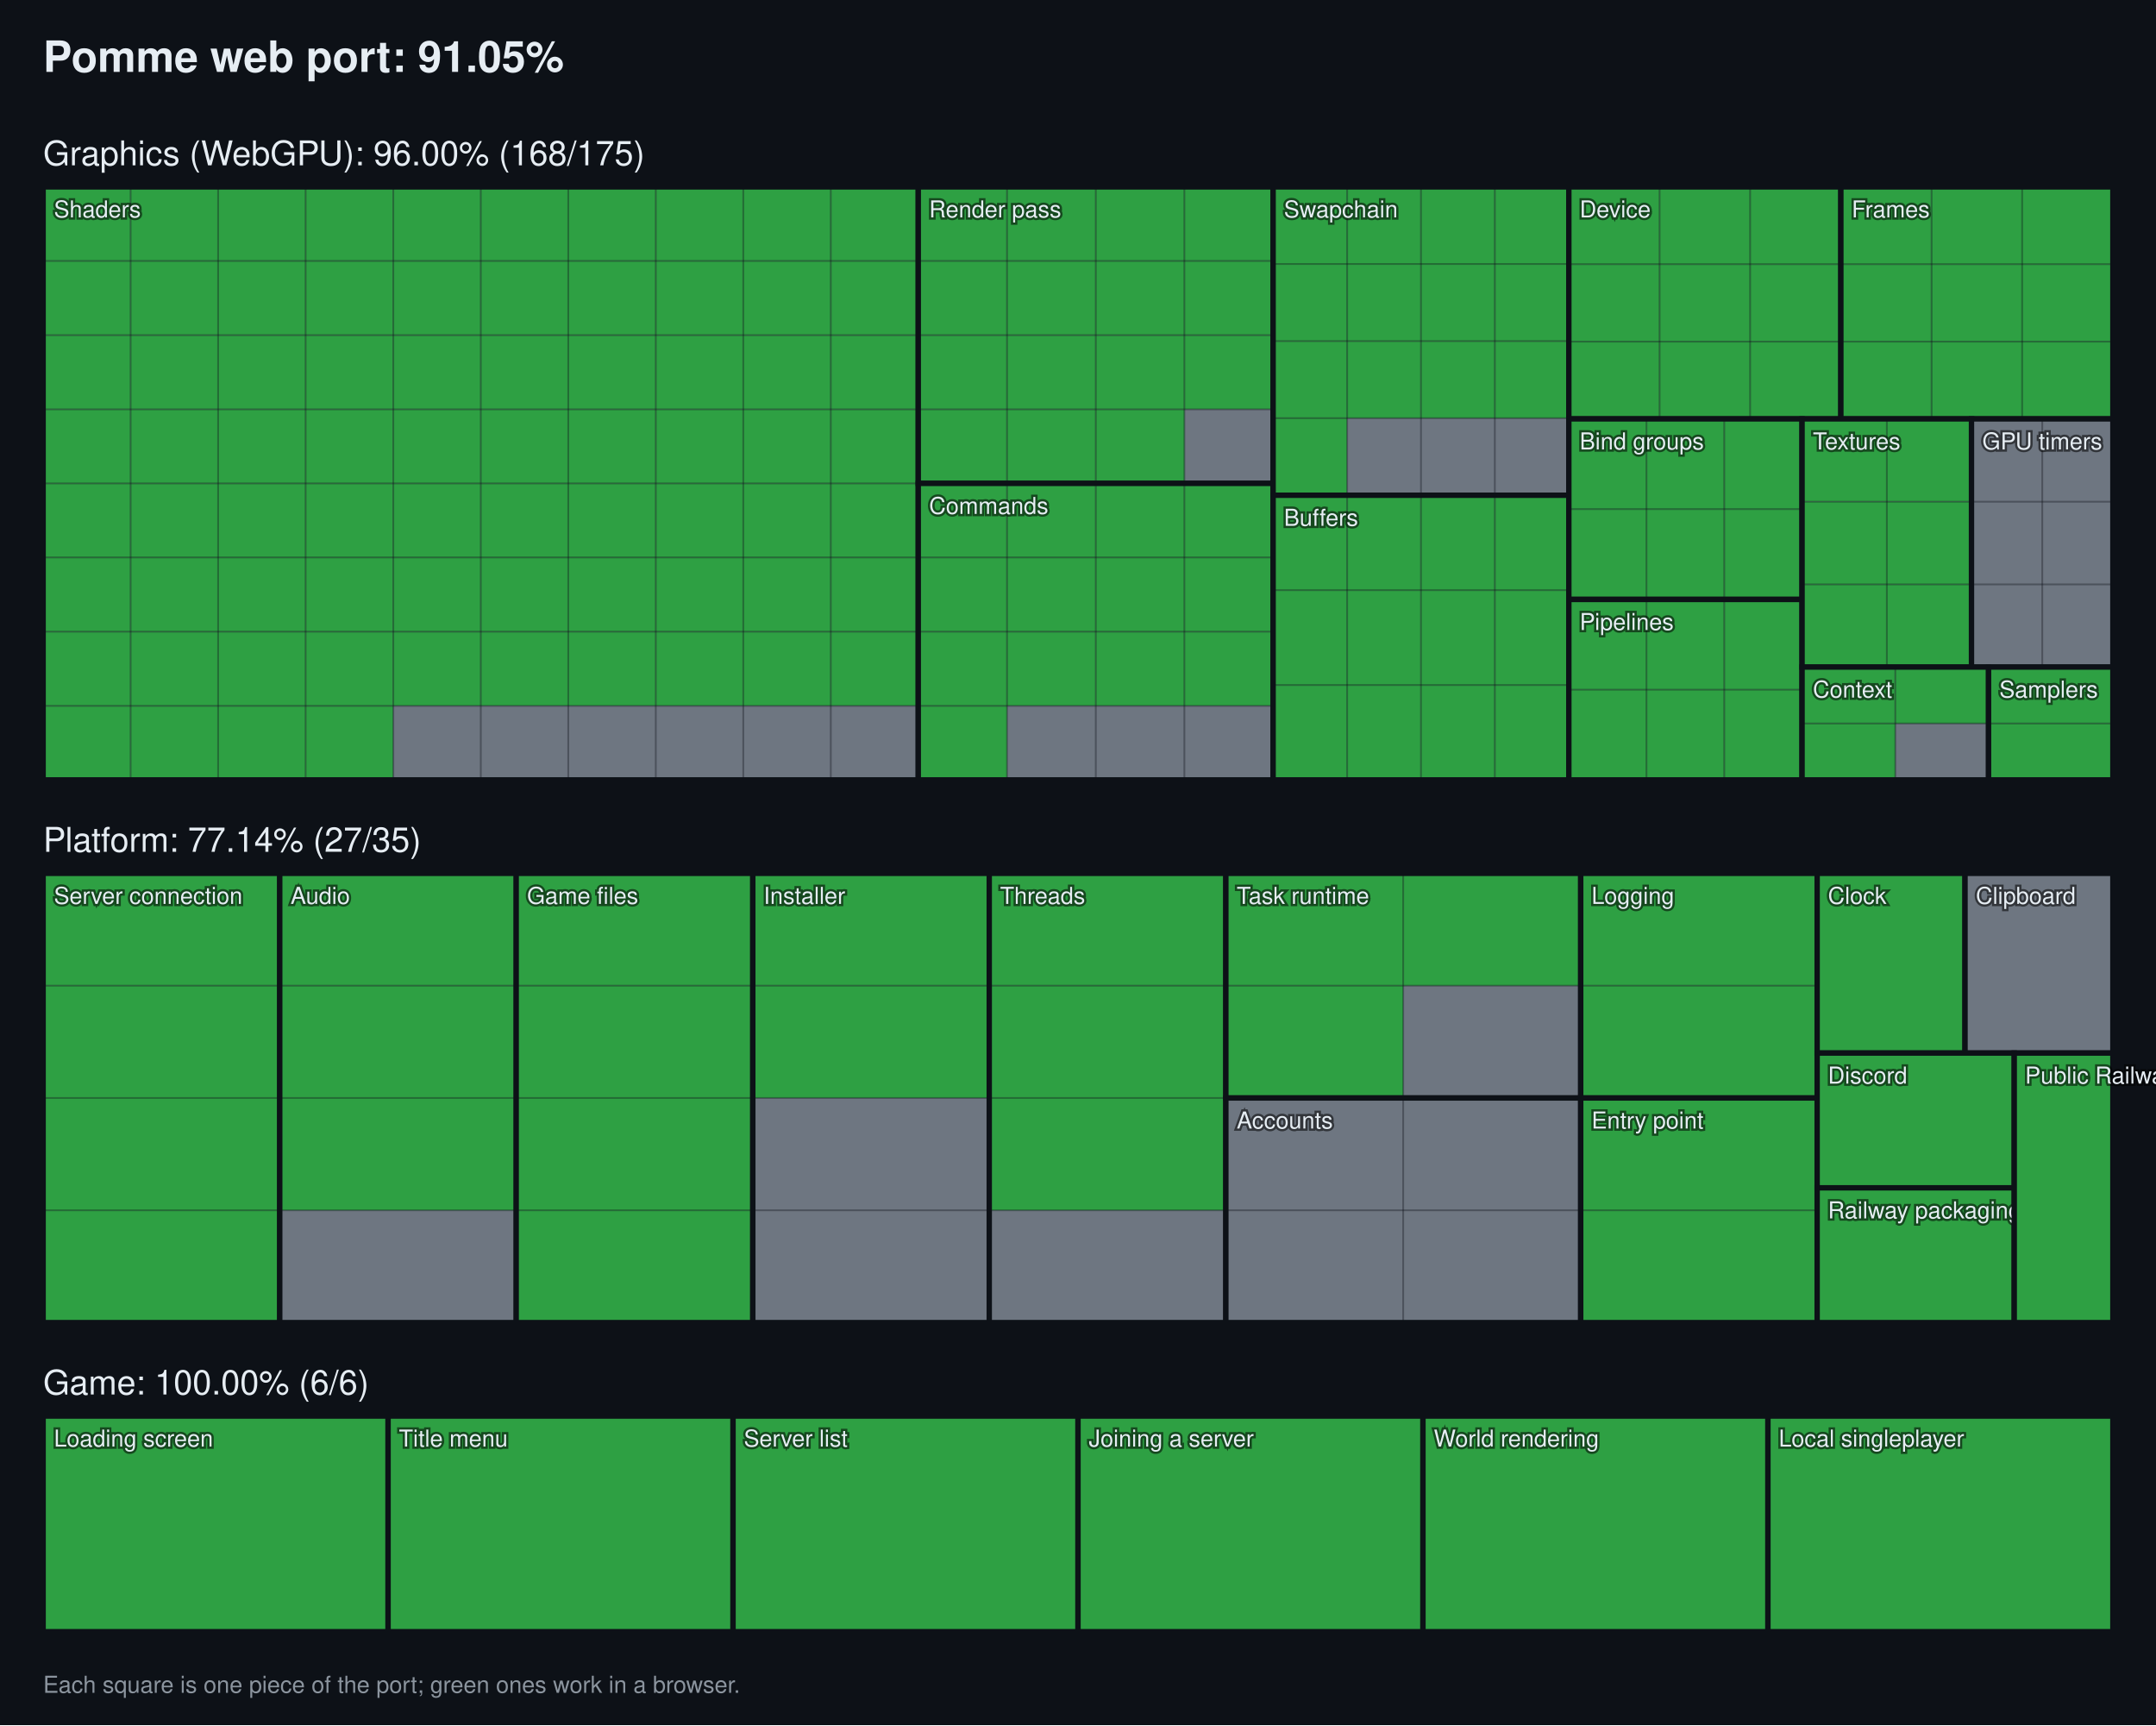
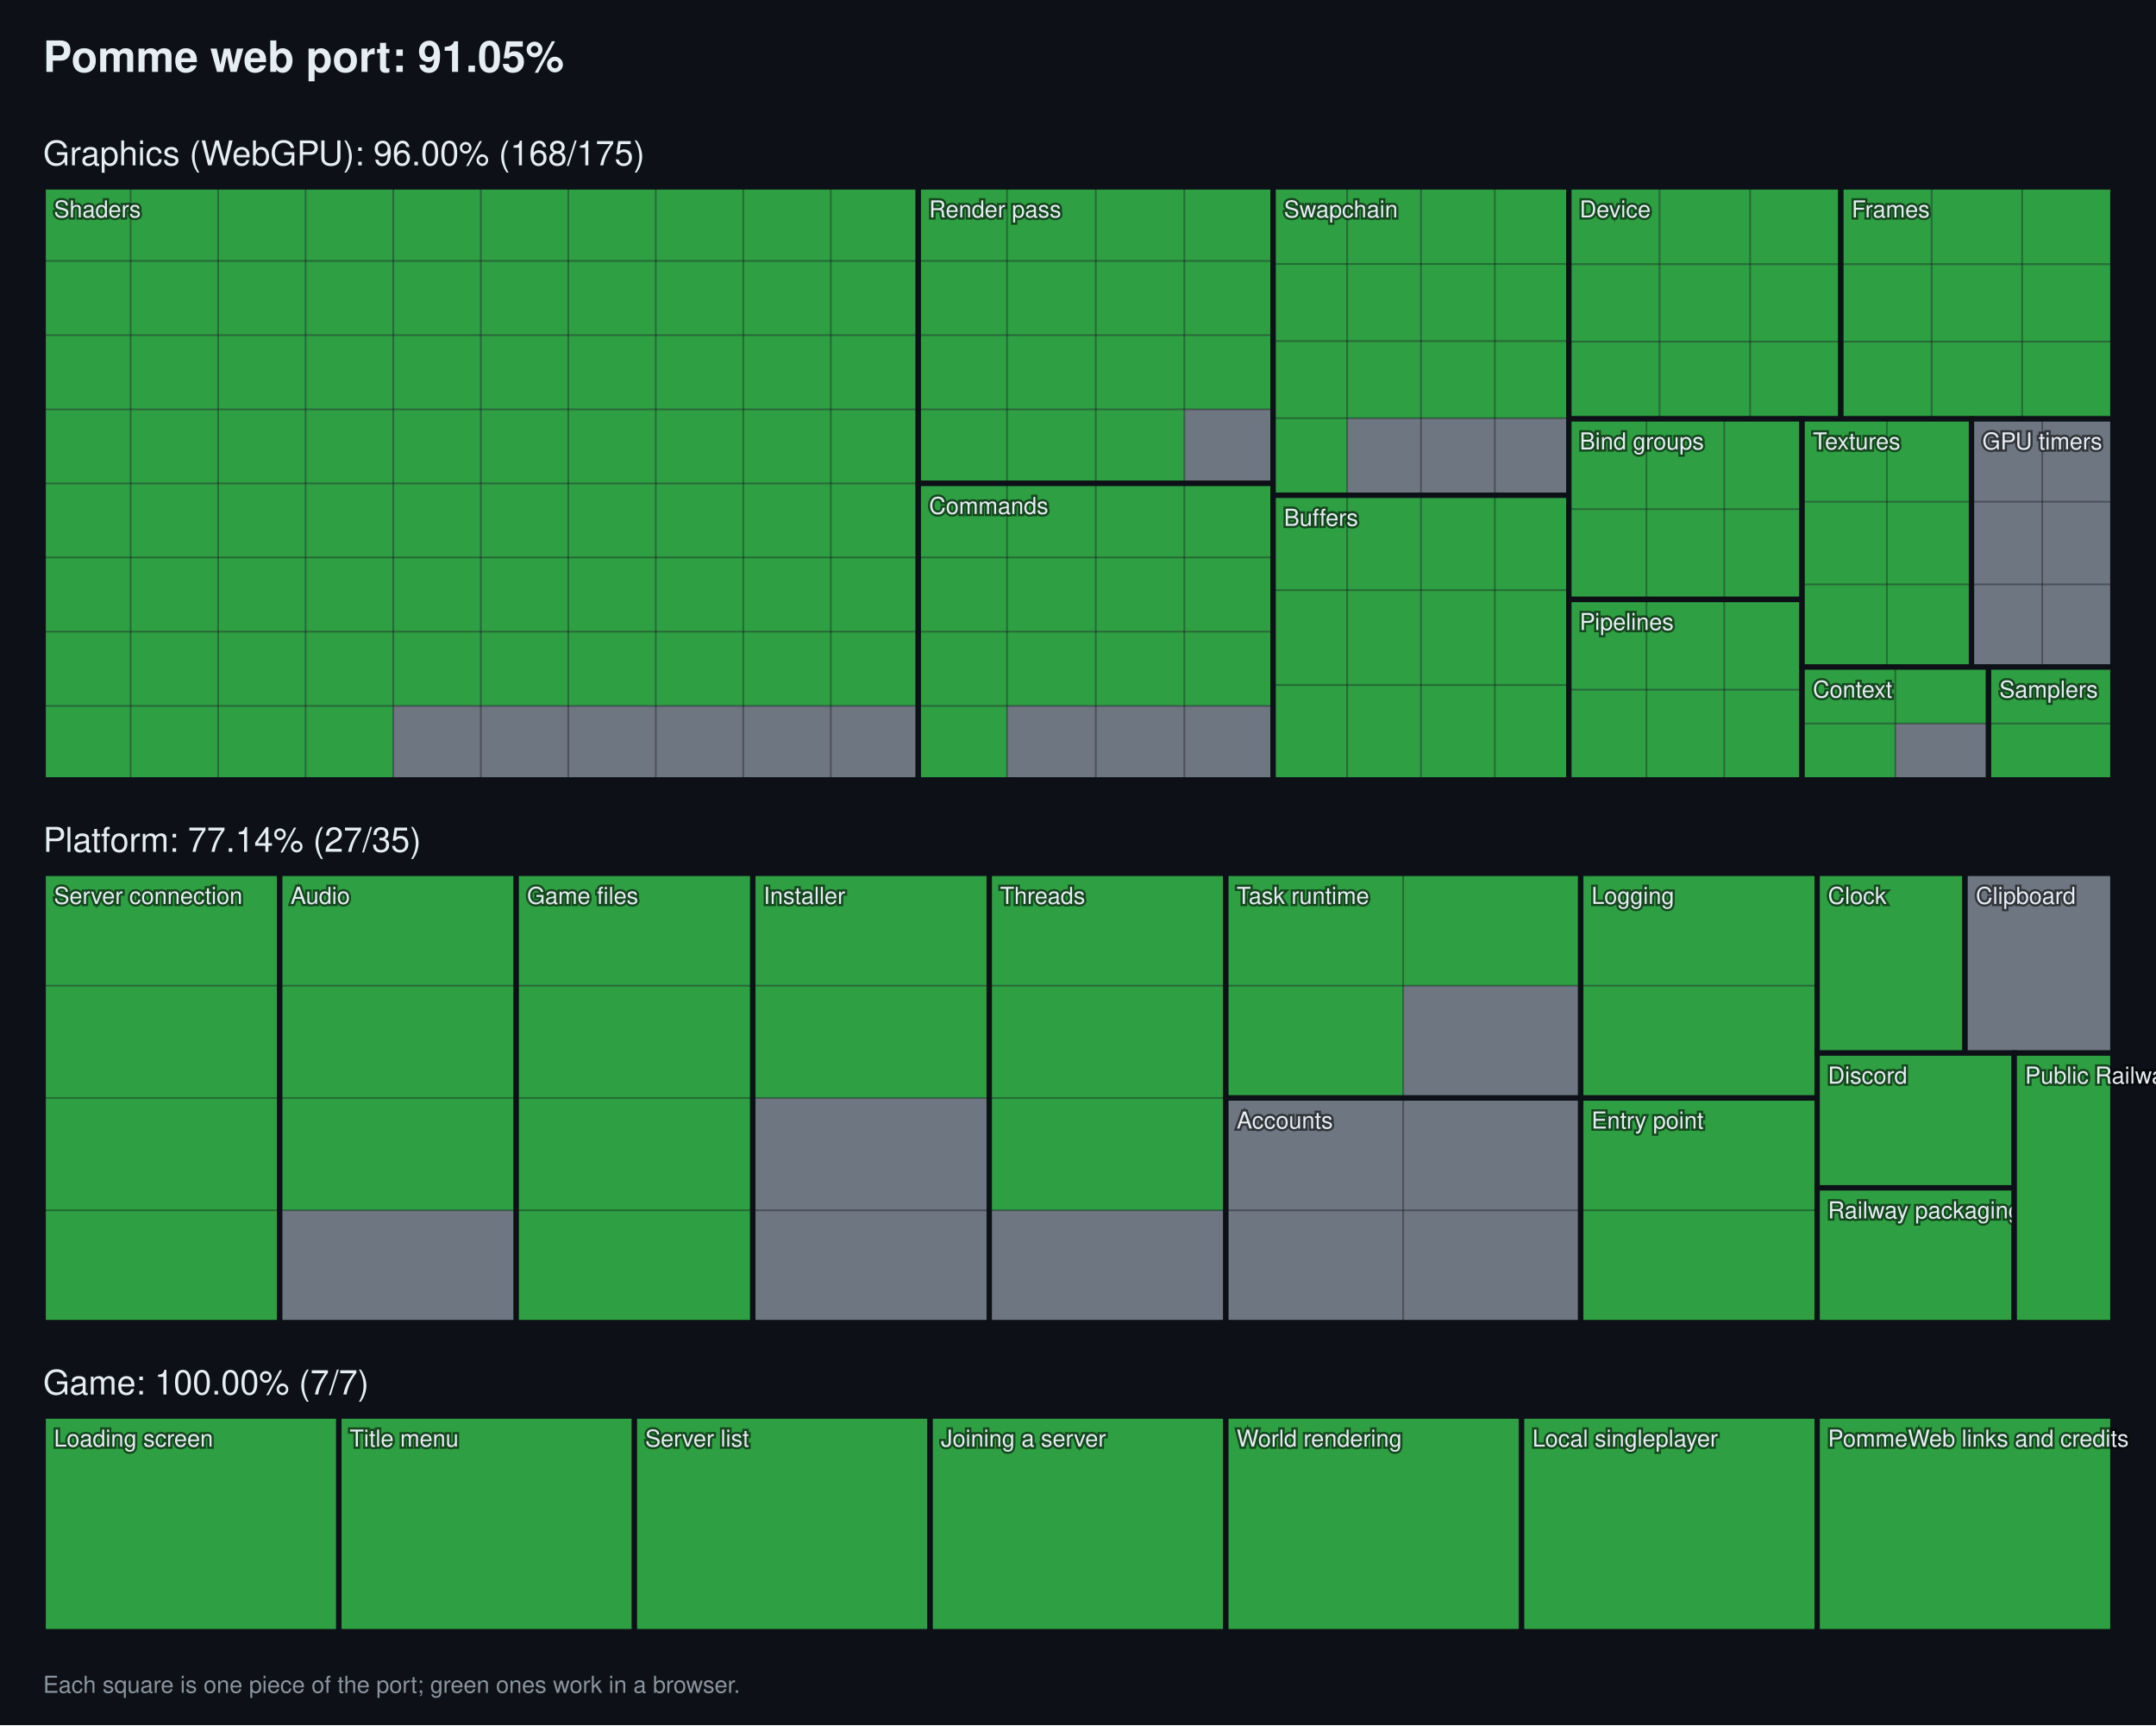
<svg xmlns="http://www.w3.org/2000/svg" width="1200" height="960" viewBox="0 0 1200 960">
  <style>
text { font-family: -apple-system, "Segoe UI", Helvetica, Arial, sans-serif; fill: #e6edf3; }
.title { font-size: 24px; font-weight: 600; }
.group { font-size: 19px; }
.item { font-size: 13px; paint-order: stroke; stroke: #000; stroke-width: 2.5px; stroke-opacity: 0.55; }
.note { font-size: 13px; fill: #8b949e; }
</style>
  <rect width="100%" height="100%" fill="#0d1117" />
  <text x="24" y="40" class="title">Pomme web port: 91.05%</text>
  <text x="24" y="92" class="group">Graphics (WebGPU): 96.00% (168/175)</text>
  <rect x="24.0" y="104.0" width="487.1" height="330.0" fill="#6e7681" />
  <rect x="24.0" y="104.0" width="48.7" height="41.2" fill="#2ea043" />
  <rect x="72.7" y="104.0" width="48.7" height="41.2" fill="#2ea043" />
  <rect x="121.4" y="104.0" width="48.7" height="41.2" fill="#2ea043" />
  <rect x="170.1" y="104.0" width="48.7" height="41.2" fill="#2ea043" />
  <rect x="218.9" y="104.0" width="48.7" height="41.2" fill="#2ea043" />
  <rect x="267.6" y="104.0" width="48.7" height="41.2" fill="#2ea043" />
  <rect x="316.3" y="104.0" width="48.7" height="41.2" fill="#2ea043" />
  <rect x="365.0" y="104.0" width="48.7" height="41.2" fill="#2ea043" />
  <rect x="413.7" y="104.0" width="48.7" height="41.2" fill="#2ea043" />
  <rect x="462.4" y="104.0" width="48.7" height="41.2" fill="#2ea043" />
  <rect x="24.0" y="145.2" width="48.7" height="41.2" fill="#2ea043" />
  <rect x="72.7" y="145.2" width="48.7" height="41.2" fill="#2ea043" />
  <rect x="121.4" y="145.2" width="48.7" height="41.2" fill="#2ea043" />
  <rect x="170.1" y="145.2" width="48.7" height="41.2" fill="#2ea043" />
  <rect x="218.9" y="145.2" width="48.7" height="41.2" fill="#2ea043" />
  <rect x="267.6" y="145.2" width="48.7" height="41.2" fill="#2ea043" />
  <rect x="316.3" y="145.2" width="48.7" height="41.2" fill="#2ea043" />
  <rect x="365.0" y="145.2" width="48.7" height="41.2" fill="#2ea043" />
  <rect x="413.7" y="145.2" width="48.7" height="41.2" fill="#2ea043" />
  <rect x="462.4" y="145.2" width="48.7" height="41.2" fill="#2ea043" />
  <rect x="24.0" y="186.5" width="48.7" height="41.2" fill="#2ea043" />
  <rect x="72.7" y="186.5" width="48.7" height="41.2" fill="#2ea043" />
  <rect x="121.4" y="186.5" width="48.7" height="41.2" fill="#2ea043" />
  <rect x="170.1" y="186.5" width="48.7" height="41.2" fill="#2ea043" />
  <rect x="218.9" y="186.5" width="48.7" height="41.2" fill="#2ea043" />
  <rect x="267.6" y="186.5" width="48.7" height="41.2" fill="#2ea043" />
  <rect x="316.3" y="186.5" width="48.7" height="41.2" fill="#2ea043" />
  <rect x="365.0" y="186.5" width="48.7" height="41.2" fill="#2ea043" />
  <rect x="413.7" y="186.5" width="48.7" height="41.2" fill="#2ea043" />
  <rect x="462.4" y="186.5" width="48.7" height="41.2" fill="#2ea043" />
  <rect x="24.0" y="227.8" width="48.7" height="41.2" fill="#2ea043" />
  <rect x="72.7" y="227.8" width="48.7" height="41.2" fill="#2ea043" />
  <rect x="121.4" y="227.8" width="48.7" height="41.2" fill="#2ea043" />
  <rect x="170.1" y="227.8" width="48.7" height="41.2" fill="#2ea043" />
  <rect x="218.9" y="227.8" width="48.7" height="41.2" fill="#2ea043" />
  <rect x="267.6" y="227.8" width="48.7" height="41.2" fill="#2ea043" />
  <rect x="316.3" y="227.8" width="48.7" height="41.2" fill="#2ea043" />
  <rect x="365.0" y="227.8" width="48.7" height="41.2" fill="#2ea043" />
  <rect x="413.7" y="227.8" width="48.7" height="41.2" fill="#2ea043" />
  <rect x="462.4" y="227.8" width="48.7" height="41.2" fill="#2ea043" />
  <rect x="24.0" y="269.0" width="48.7" height="41.2" fill="#2ea043" />
  <rect x="72.7" y="269.0" width="48.7" height="41.2" fill="#2ea043" />
  <rect x="121.4" y="269.0" width="48.7" height="41.2" fill="#2ea043" />
  <rect x="170.1" y="269.0" width="48.7" height="41.2" fill="#2ea043" />
  <rect x="218.9" y="269.0" width="48.7" height="41.2" fill="#2ea043" />
  <rect x="267.6" y="269.0" width="48.7" height="41.2" fill="#2ea043" />
  <rect x="316.3" y="269.0" width="48.7" height="41.2" fill="#2ea043" />
  <rect x="365.0" y="269.0" width="48.7" height="41.2" fill="#2ea043" />
  <rect x="413.7" y="269.0" width="48.7" height="41.2" fill="#2ea043" />
  <rect x="462.4" y="269.0" width="48.7" height="41.2" fill="#2ea043" />
  <rect x="24.0" y="310.2" width="48.7" height="41.2" fill="#2ea043" />
  <rect x="72.7" y="310.2" width="48.7" height="41.2" fill="#2ea043" />
  <rect x="121.4" y="310.2" width="48.7" height="41.2" fill="#2ea043" />
  <rect x="170.1" y="310.2" width="48.7" height="41.2" fill="#2ea043" />
  <rect x="218.9" y="310.2" width="48.7" height="41.2" fill="#2ea043" />
  <rect x="267.6" y="310.2" width="48.7" height="41.2" fill="#2ea043" />
  <rect x="316.3" y="310.2" width="48.7" height="41.2" fill="#2ea043" />
  <rect x="365.0" y="310.2" width="48.7" height="41.2" fill="#2ea043" />
  <rect x="413.7" y="310.2" width="48.7" height="41.2" fill="#2ea043" />
  <rect x="462.4" y="310.2" width="48.7" height="41.2" fill="#2ea043" />
  <rect x="24.0" y="351.5" width="48.7" height="41.2" fill="#2ea043" />
  <rect x="72.7" y="351.5" width="48.7" height="41.2" fill="#2ea043" />
  <rect x="121.4" y="351.5" width="48.7" height="41.2" fill="#2ea043" />
  <rect x="170.1" y="351.5" width="48.7" height="41.2" fill="#2ea043" />
  <rect x="218.9" y="351.5" width="48.7" height="41.2" fill="#2ea043" />
  <rect x="267.6" y="351.5" width="48.7" height="41.2" fill="#2ea043" />
  <rect x="316.3" y="351.5" width="48.7" height="41.2" fill="#2ea043" />
  <rect x="365.0" y="351.5" width="48.7" height="41.2" fill="#2ea043" />
  <rect x="413.7" y="351.5" width="48.7" height="41.2" fill="#2ea043" />
  <rect x="462.4" y="351.5" width="48.7" height="41.2" fill="#2ea043" />
  <rect x="24.0" y="392.8" width="48.7" height="41.2" fill="#2ea043" />
  <rect x="72.7" y="392.8" width="48.7" height="41.2" fill="#2ea043" />
  <rect x="121.4" y="392.8" width="48.7" height="41.2" fill="#2ea043" />
  <rect x="170.1" y="392.8" width="48.7" height="41.2" fill="#2ea043" />
  <line x1="72.7" y1="104.0" x2="72.7" y2="434.0" stroke="#0d1117" stroke-opacity="0.35" />
  <line x1="121.4" y1="104.0" x2="121.4" y2="434.0" stroke="#0d1117" stroke-opacity="0.35" />
  <line x1="170.1" y1="104.0" x2="170.1" y2="434.0" stroke="#0d1117" stroke-opacity="0.35" />
  <line x1="218.9" y1="104.0" x2="218.9" y2="434.0" stroke="#0d1117" stroke-opacity="0.35" />
  <line x1="267.6" y1="104.0" x2="267.6" y2="434.0" stroke="#0d1117" stroke-opacity="0.35" />
  <line x1="316.3" y1="104.0" x2="316.3" y2="434.0" stroke="#0d1117" stroke-opacity="0.35" />
  <line x1="365.0" y1="104.0" x2="365.0" y2="434.0" stroke="#0d1117" stroke-opacity="0.35" />
  <line x1="413.7" y1="104.0" x2="413.7" y2="434.0" stroke="#0d1117" stroke-opacity="0.35" />
  <line x1="462.4" y1="104.0" x2="462.4" y2="434.0" stroke="#0d1117" stroke-opacity="0.35" />
  <line x1="24.0" y1="145.2" x2="511.1" y2="145.2" stroke="#0d1117" stroke-opacity="0.35" />
  <line x1="24.0" y1="186.5" x2="511.1" y2="186.5" stroke="#0d1117" stroke-opacity="0.35" />
  <line x1="24.0" y1="227.8" x2="511.1" y2="227.8" stroke="#0d1117" stroke-opacity="0.35" />
  <line x1="24.0" y1="269.0" x2="511.1" y2="269.0" stroke="#0d1117" stroke-opacity="0.35" />
  <line x1="24.0" y1="310.2" x2="511.1" y2="310.2" stroke="#0d1117" stroke-opacity="0.35" />
  <line x1="24.0" y1="351.5" x2="511.1" y2="351.5" stroke="#0d1117" stroke-opacity="0.35" />
  <line x1="24.0" y1="392.8" x2="511.1" y2="392.8" stroke="#0d1117" stroke-opacity="0.35" />
  <rect x="24.0" y="104.0" width="487.1" height="330.0" fill="none" stroke="#0d1117" stroke-width="3" />
  <text x="30.0" y="121.0" class="item">Shaders</text>
  <rect x="511.1" y="104.0" width="197.5" height="165.0" fill="#6e7681" />
  <rect x="511.1" y="104.0" width="49.4" height="41.2" fill="#2ea043" />
  <rect x="560.5" y="104.0" width="49.4" height="41.2" fill="#2ea043" />
  <rect x="609.9" y="104.0" width="49.4" height="41.2" fill="#2ea043" />
  <rect x="659.2" y="104.0" width="49.4" height="41.2" fill="#2ea043" />
  <rect x="511.1" y="145.2" width="49.4" height="41.2" fill="#2ea043" />
  <rect x="560.5" y="145.2" width="49.4" height="41.2" fill="#2ea043" />
  <rect x="609.9" y="145.2" width="49.4" height="41.2" fill="#2ea043" />
  <rect x="659.2" y="145.2" width="49.4" height="41.2" fill="#2ea043" />
  <rect x="511.1" y="186.5" width="49.4" height="41.2" fill="#2ea043" />
  <rect x="560.5" y="186.5" width="49.4" height="41.2" fill="#2ea043" />
  <rect x="609.9" y="186.5" width="49.4" height="41.2" fill="#2ea043" />
  <rect x="659.2" y="186.5" width="49.4" height="41.2" fill="#2ea043" />
  <rect x="511.1" y="227.8" width="49.4" height="41.2" fill="#2ea043" />
  <rect x="560.5" y="227.8" width="49.4" height="41.2" fill="#2ea043" />
  <rect x="609.9" y="227.8" width="49.4" height="41.2" fill="#2ea043" />
  <line x1="560.5" y1="104.0" x2="560.5" y2="269.0" stroke="#0d1117" stroke-opacity="0.35" />
  <line x1="609.9" y1="104.0" x2="609.9" y2="269.0" stroke="#0d1117" stroke-opacity="0.35" />
  <line x1="659.2" y1="104.0" x2="659.2" y2="269.0" stroke="#0d1117" stroke-opacity="0.35" />
  <line x1="511.1" y1="145.2" x2="708.6" y2="145.2" stroke="#0d1117" stroke-opacity="0.35" />
  <line x1="511.1" y1="186.5" x2="708.6" y2="186.5" stroke="#0d1117" stroke-opacity="0.35" />
  <line x1="511.1" y1="227.8" x2="708.6" y2="227.8" stroke="#0d1117" stroke-opacity="0.35" />
  <rect x="511.1" y="104.0" width="197.5" height="165.0" fill="none" stroke="#0d1117" stroke-width="3" />
  <text x="517.1" y="121.0" class="item">Render pass</text>
  <rect x="511.1" y="269.0" width="197.5" height="165.0" fill="#6e7681" />
  <rect x="511.1" y="269.0" width="49.4" height="41.2" fill="#2ea043" />
  <rect x="560.5" y="269.0" width="49.4" height="41.2" fill="#2ea043" />
  <rect x="609.9" y="269.0" width="49.4" height="41.2" fill="#2ea043" />
  <rect x="659.2" y="269.0" width="49.4" height="41.2" fill="#2ea043" />
  <rect x="511.1" y="310.2" width="49.4" height="41.2" fill="#2ea043" />
  <rect x="560.5" y="310.2" width="49.4" height="41.2" fill="#2ea043" />
  <rect x="609.9" y="310.2" width="49.4" height="41.2" fill="#2ea043" />
  <rect x="659.2" y="310.2" width="49.4" height="41.2" fill="#2ea043" />
  <rect x="511.1" y="351.5" width="49.4" height="41.2" fill="#2ea043" />
  <rect x="560.5" y="351.5" width="49.4" height="41.2" fill="#2ea043" />
  <rect x="609.9" y="351.5" width="49.4" height="41.2" fill="#2ea043" />
  <rect x="659.2" y="351.5" width="49.4" height="41.2" fill="#2ea043" />
  <rect x="511.1" y="392.8" width="49.4" height="41.2" fill="#2ea043" />
  <line x1="560.5" y1="269.0" x2="560.5" y2="434.0" stroke="#0d1117" stroke-opacity="0.35" />
  <line x1="609.9" y1="269.0" x2="609.9" y2="434.0" stroke="#0d1117" stroke-opacity="0.35" />
  <line x1="659.2" y1="269.0" x2="659.2" y2="434.0" stroke="#0d1117" stroke-opacity="0.35" />
  <line x1="511.1" y1="310.2" x2="708.6" y2="310.2" stroke="#0d1117" stroke-opacity="0.35" />
  <line x1="511.1" y1="351.5" x2="708.6" y2="351.5" stroke="#0d1117" stroke-opacity="0.35" />
  <line x1="511.1" y1="392.8" x2="708.6" y2="392.8" stroke="#0d1117" stroke-opacity="0.35" />
  <rect x="511.1" y="269.0" width="197.5" height="165.0" fill="none" stroke="#0d1117" stroke-width="3" />
  <text x="517.1" y="286.0" class="item">Commands</text>
  <rect x="708.6" y="104.0" width="164.6" height="171.6" fill="#6e7681" />
  <rect x="708.6" y="104.0" width="41.1" height="42.9" fill="#2ea043" />
  <rect x="749.8" y="104.0" width="41.1" height="42.9" fill="#2ea043" />
  <rect x="790.9" y="104.0" width="41.1" height="42.9" fill="#2ea043" />
  <rect x="832.0" y="104.0" width="41.1" height="42.9" fill="#2ea043" />
  <rect x="708.6" y="146.9" width="41.1" height="42.9" fill="#2ea043" />
  <rect x="749.8" y="146.9" width="41.1" height="42.9" fill="#2ea043" />
  <rect x="790.9" y="146.9" width="41.1" height="42.9" fill="#2ea043" />
  <rect x="832.0" y="146.9" width="41.1" height="42.9" fill="#2ea043" />
  <rect x="708.6" y="189.8" width="41.1" height="42.9" fill="#2ea043" />
  <rect x="749.8" y="189.8" width="41.1" height="42.9" fill="#2ea043" />
  <rect x="790.9" y="189.8" width="41.1" height="42.9" fill="#2ea043" />
  <rect x="832.0" y="189.8" width="41.1" height="42.9" fill="#2ea043" />
  <rect x="708.6" y="232.7" width="41.1" height="42.9" fill="#2ea043" />
  <line x1="749.8" y1="104.0" x2="749.8" y2="275.6" stroke="#0d1117" stroke-opacity="0.35" />
  <line x1="790.9" y1="104.0" x2="790.9" y2="275.6" stroke="#0d1117" stroke-opacity="0.35" />
  <line x1="832.0" y1="104.0" x2="832.0" y2="275.6" stroke="#0d1117" stroke-opacity="0.35" />
  <line x1="708.6" y1="146.9" x2="873.2" y2="146.9" stroke="#0d1117" stroke-opacity="0.35" />
  <line x1="708.6" y1="189.8" x2="873.2" y2="189.8" stroke="#0d1117" stroke-opacity="0.35" />
  <line x1="708.6" y1="232.7" x2="873.2" y2="232.7" stroke="#0d1117" stroke-opacity="0.35" />
  <rect x="708.6" y="104.0" width="164.6" height="171.6" fill="none" stroke="#0d1117" stroke-width="3" />
  <text x="714.6" y="121.0" class="item">Swapchain</text>
  <rect x="708.6" y="275.6" width="164.6" height="158.4" fill="#6e7681" />
  <rect x="708.6" y="275.6" width="41.1" height="52.8" fill="#2ea043" />
  <rect x="749.8" y="275.6" width="41.1" height="52.8" fill="#2ea043" />
  <rect x="790.9" y="275.6" width="41.1" height="52.8" fill="#2ea043" />
  <rect x="832.0" y="275.6" width="41.1" height="52.8" fill="#2ea043" />
  <rect x="708.6" y="328.4" width="41.1" height="52.8" fill="#2ea043" />
  <rect x="749.8" y="328.4" width="41.1" height="52.8" fill="#2ea043" />
  <rect x="790.9" y="328.4" width="41.1" height="52.8" fill="#2ea043" />
  <rect x="832.0" y="328.4" width="41.1" height="52.8" fill="#2ea043" />
  <rect x="708.6" y="381.2" width="41.1" height="52.8" fill="#2ea043" />
  <rect x="749.8" y="381.2" width="41.1" height="52.8" fill="#2ea043" />
  <rect x="790.9" y="381.2" width="41.1" height="52.8" fill="#2ea043" />
  <rect x="832.0" y="381.2" width="41.1" height="52.8" fill="#2ea043" />
  <line x1="749.8" y1="275.6" x2="749.8" y2="434.0" stroke="#0d1117" stroke-opacity="0.35" />
  <line x1="790.9" y1="275.6" x2="790.9" y2="434.0" stroke="#0d1117" stroke-opacity="0.35" />
  <line x1="832.0" y1="275.6" x2="832.0" y2="434.0" stroke="#0d1117" stroke-opacity="0.35" />
  <line x1="708.6" y1="328.4" x2="873.2" y2="328.4" stroke="#0d1117" stroke-opacity="0.35" />
  <line x1="708.6" y1="381.2" x2="873.2" y2="381.2" stroke="#0d1117" stroke-opacity="0.35" />
  <rect x="708.6" y="275.6" width="164.6" height="158.4" fill="none" stroke="#0d1117" stroke-width="3" />
  <text x="714.6" y="292.6" class="item">Buffers</text>
  <rect x="873.2" y="104.0" width="151.4" height="129.1" fill="#6e7681" />
  <rect x="873.2" y="104.0" width="50.5" height="43.0" fill="#2ea043" />
  <rect x="923.7" y="104.0" width="50.5" height="43.0" fill="#2ea043" />
  <rect x="974.1" y="104.0" width="50.5" height="43.0" fill="#2ea043" />
  <rect x="873.2" y="147.0" width="50.5" height="43.0" fill="#2ea043" />
  <rect x="923.7" y="147.0" width="50.5" height="43.0" fill="#2ea043" />
  <rect x="974.1" y="147.0" width="50.5" height="43.0" fill="#2ea043" />
  <rect x="873.2" y="190.1" width="50.5" height="43.0" fill="#2ea043" />
  <rect x="923.7" y="190.1" width="50.5" height="43.0" fill="#2ea043" />
  <rect x="974.1" y="190.1" width="50.5" height="43.0" fill="#2ea043" />
  <line x1="923.7" y1="104.0" x2="923.7" y2="233.1" stroke="#0d1117" stroke-opacity="0.35" />
  <line x1="974.1" y1="104.0" x2="974.1" y2="233.1" stroke="#0d1117" stroke-opacity="0.35" />
  <line x1="873.2" y1="147.0" x2="1024.6" y2="147.0" stroke="#0d1117" stroke-opacity="0.35" />
  <line x1="873.2" y1="190.1" x2="1024.6" y2="190.1" stroke="#0d1117" stroke-opacity="0.35" />
  <rect x="873.2" y="104.0" width="151.4" height="129.1" fill="none" stroke="#0d1117" stroke-width="3" />
  <text x="879.2" y="121.0" class="item">Device</text>
  <rect x="1024.6" y="104.0" width="151.4" height="129.1" fill="#6e7681" />
  <rect x="1024.6" y="104.0" width="50.5" height="43.0" fill="#2ea043" />
  <rect x="1075.1" y="104.0" width="50.5" height="43.0" fill="#2ea043" />
  <rect x="1125.5" y="104.0" width="50.5" height="43.0" fill="#2ea043" />
  <rect x="1024.6" y="147.0" width="50.5" height="43.0" fill="#2ea043" />
  <rect x="1075.1" y="147.0" width="50.5" height="43.0" fill="#2ea043" />
  <rect x="1125.5" y="147.0" width="50.5" height="43.0" fill="#2ea043" />
  <rect x="1024.6" y="190.1" width="50.5" height="43.0" fill="#2ea043" />
  <rect x="1075.1" y="190.1" width="50.5" height="43.0" fill="#2ea043" />
  <rect x="1125.5" y="190.1" width="50.5" height="43.0" fill="#2ea043" />
  <line x1="1075.1" y1="104.0" x2="1075.1" y2="233.1" stroke="#0d1117" stroke-opacity="0.35" />
  <line x1="1125.5" y1="104.0" x2="1125.5" y2="233.1" stroke="#0d1117" stroke-opacity="0.35" />
  <line x1="1024.6" y1="147.0" x2="1176.0" y2="147.0" stroke="#0d1117" stroke-opacity="0.35" />
  <line x1="1024.6" y1="190.1" x2="1176.0" y2="190.1" stroke="#0d1117" stroke-opacity="0.35" />
  <rect x="1024.6" y="104.0" width="151.4" height="129.1" fill="none" stroke="#0d1117" stroke-width="3" />
  <text x="1030.6" y="121.0" class="item">Frames</text>
  <rect x="873.2" y="233.1" width="129.8" height="100.4" fill="#6e7681" />
  <rect x="873.2" y="233.1" width="43.3" height="50.2" fill="#2ea043" />
  <rect x="916.4" y="233.1" width="43.3" height="50.2" fill="#2ea043" />
  <rect x="959.7" y="233.1" width="43.3" height="50.2" fill="#2ea043" />
  <rect x="873.2" y="283.3" width="43.3" height="50.2" fill="#2ea043" />
  <rect x="916.4" y="283.3" width="43.3" height="50.2" fill="#2ea043" />
  <rect x="959.7" y="283.3" width="43.3" height="50.2" fill="#2ea043" />
  <line x1="916.4" y1="233.1" x2="916.4" y2="333.6" stroke="#0d1117" stroke-opacity="0.35" />
  <line x1="959.7" y1="233.1" x2="959.7" y2="333.6" stroke="#0d1117" stroke-opacity="0.35" />
  <line x1="873.2" y1="283.3" x2="1003.0" y2="283.3" stroke="#0d1117" stroke-opacity="0.35" />
  <rect x="873.2" y="233.1" width="129.8" height="100.4" fill="none" stroke="#0d1117" stroke-width="3" />
  <text x="879.2" y="250.1" class="item">Bind groups</text>
  <rect x="873.2" y="333.6" width="129.8" height="100.4" fill="#6e7681" />
  <rect x="873.2" y="333.6" width="43.3" height="50.2" fill="#2ea043" />
  <rect x="916.4" y="333.6" width="43.3" height="50.2" fill="#2ea043" />
  <rect x="959.7" y="333.6" width="43.3" height="50.2" fill="#2ea043" />
  <rect x="873.2" y="383.8" width="43.3" height="50.2" fill="#2ea043" />
  <rect x="916.4" y="383.8" width="43.3" height="50.2" fill="#2ea043" />
  <rect x="959.7" y="383.8" width="43.3" height="50.2" fill="#2ea043" />
  <line x1="916.4" y1="333.6" x2="916.4" y2="434.0" stroke="#0d1117" stroke-opacity="0.35" />
  <line x1="959.7" y1="333.6" x2="959.7" y2="434.0" stroke="#0d1117" stroke-opacity="0.35" />
  <line x1="873.2" y1="383.8" x2="1003.0" y2="383.8" stroke="#0d1117" stroke-opacity="0.35" />
  <rect x="873.2" y="333.6" width="129.8" height="100.4" fill="none" stroke="#0d1117" stroke-width="3" />
  <text x="879.2" y="350.6" class="item">Pipelines</text>
  <rect x="1003.0" y="233.1" width="94.4" height="138.1" fill="#6e7681" />
  <rect x="1003.0" y="233.1" width="47.2" height="46.0" fill="#2ea043" />
  <rect x="1050.2" y="233.1" width="47.2" height="46.0" fill="#2ea043" />
  <rect x="1003.0" y="279.2" width="47.2" height="46.0" fill="#2ea043" />
  <rect x="1050.2" y="279.2" width="47.2" height="46.0" fill="#2ea043" />
  <rect x="1003.0" y="325.2" width="47.2" height="46.0" fill="#2ea043" />
  <rect x="1050.2" y="325.2" width="47.2" height="46.0" fill="#2ea043" />
  <line x1="1050.2" y1="233.1" x2="1050.2" y2="371.2" stroke="#0d1117" stroke-opacity="0.35" />
  <line x1="1003.0" y1="279.2" x2="1097.3" y2="279.2" stroke="#0d1117" stroke-opacity="0.35" />
  <line x1="1003.0" y1="325.2" x2="1097.3" y2="325.2" stroke="#0d1117" stroke-opacity="0.35" />
  <rect x="1003.0" y="233.1" width="94.4" height="138.1" fill="none" stroke="#0d1117" stroke-width="3" />
  <text x="1009.0" y="250.1" class="item">Textures</text>
  <rect x="1097.3" y="233.1" width="78.7" height="138.1" fill="#6e7681" />
  <line x1="1136.7" y1="233.1" x2="1136.7" y2="371.2" stroke="#0d1117" stroke-opacity="0.35" />
  <line x1="1097.3" y1="279.2" x2="1176.0" y2="279.2" stroke="#0d1117" stroke-opacity="0.35" />
  <line x1="1097.3" y1="325.2" x2="1176.0" y2="325.2" stroke="#0d1117" stroke-opacity="0.35" />
  <rect x="1097.3" y="233.1" width="78.7" height="138.1" fill="none" stroke="#0d1117" stroke-width="3" />
  <text x="1103.3" y="250.1" class="item">GPU timers</text>
  <rect x="1003.0" y="371.2" width="103.8" height="62.8" fill="#6e7681" />
  <rect x="1003.0" y="371.2" width="51.9" height="31.4" fill="#2ea043" />
  <rect x="1054.9" y="371.2" width="51.9" height="31.4" fill="#2ea043" />
  <rect x="1003.0" y="402.6" width="51.9" height="31.4" fill="#2ea043" />
  <line x1="1054.9" y1="371.2" x2="1054.9" y2="434.0" stroke="#0d1117" stroke-opacity="0.35" />
  <line x1="1003.0" y1="402.6" x2="1106.8" y2="402.6" stroke="#0d1117" stroke-opacity="0.35" />
  <rect x="1003.0" y="371.2" width="103.8" height="62.8" fill="none" stroke="#0d1117" stroke-width="3" />
  <text x="1009.0" y="388.2" class="item">Context</text>
  <rect x="1106.8" y="371.2" width="69.2" height="62.8" fill="#6e7681" />
  <rect x="1106.8" y="371.2" width="69.2" height="31.4" fill="#2ea043" />
  <rect x="1106.8" y="402.6" width="69.2" height="31.4" fill="#2ea043" />
  <line x1="1106.8" y1="402.6" x2="1176.0" y2="402.6" stroke="#0d1117" stroke-opacity="0.35" />
  <rect x="1106.8" y="371.2" width="69.2" height="62.8" fill="none" stroke="#0d1117" stroke-width="3" />
  <text x="1112.8" y="388.2" class="item">Samplers</text>
  <text x="24" y="474" class="group">Platform: 77.14% (27/35)</text>
  <rect x="24.0" y="486.0" width="131.7" height="250.0" fill="#6e7681" />
  <rect x="24.0" y="486.0" width="131.7" height="62.5" fill="#2ea043" />
  <rect x="24.0" y="548.5" width="131.7" height="62.5" fill="#2ea043" />
  <rect x="24.0" y="611.0" width="131.7" height="62.5" fill="#2ea043" />
  <rect x="24.0" y="673.5" width="131.7" height="62.5" fill="#2ea043" />
  <line x1="24.0" y1="548.5" x2="155.7" y2="548.5" stroke="#0d1117" stroke-opacity="0.35" />
  <line x1="24.0" y1="611.0" x2="155.7" y2="611.0" stroke="#0d1117" stroke-opacity="0.35" />
  <line x1="24.0" y1="673.5" x2="155.7" y2="673.5" stroke="#0d1117" stroke-opacity="0.35" />
  <rect x="24.0" y="486.0" width="131.7" height="250.0" fill="none" stroke="#0d1117" stroke-width="3" />
  <text x="30.0" y="503.0" class="item">Server connection</text>
  <rect x="155.7" y="486.0" width="131.7" height="250.0" fill="#6e7681" />
  <rect x="155.7" y="486.0" width="131.7" height="62.5" fill="#2ea043" />
  <rect x="155.7" y="548.5" width="131.7" height="62.5" fill="#2ea043" />
  <rect x="155.7" y="611.0" width="131.7" height="62.5" fill="#2ea043" />
  <line x1="155.7" y1="548.5" x2="287.3" y2="548.5" stroke="#0d1117" stroke-opacity="0.35" />
  <line x1="155.7" y1="611.0" x2="287.3" y2="611.0" stroke="#0d1117" stroke-opacity="0.35" />
  <line x1="155.7" y1="673.5" x2="287.3" y2="673.5" stroke="#0d1117" stroke-opacity="0.35" />
  <rect x="155.7" y="486.0" width="131.7" height="250.0" fill="none" stroke="#0d1117" stroke-width="3" />
  <text x="161.7" y="503.0" class="item">Audio</text>
  <rect x="287.3" y="486.0" width="131.7" height="250.0" fill="#6e7681" />
  <rect x="287.3" y="486.0" width="131.7" height="62.5" fill="#2ea043" />
  <rect x="287.3" y="548.5" width="131.7" height="62.5" fill="#2ea043" />
  <rect x="287.3" y="611.0" width="131.7" height="62.5" fill="#2ea043" />
  <rect x="287.3" y="673.5" width="131.7" height="62.5" fill="#2ea043" />
  <line x1="287.3" y1="548.5" x2="419.0" y2="548.5" stroke="#0d1117" stroke-opacity="0.35" />
  <line x1="287.3" y1="611.0" x2="419.0" y2="611.0" stroke="#0d1117" stroke-opacity="0.35" />
  <line x1="287.3" y1="673.5" x2="419.0" y2="673.5" stroke="#0d1117" stroke-opacity="0.35" />
  <rect x="287.3" y="486.0" width="131.7" height="250.0" fill="none" stroke="#0d1117" stroke-width="3" />
  <text x="293.3" y="503.0" class="item">Game files</text>
  <rect x="419.0" y="486.0" width="131.7" height="250.0" fill="#6e7681" />
  <rect x="419.0" y="486.0" width="131.7" height="62.5" fill="#2ea043" />
  <rect x="419.0" y="548.5" width="131.7" height="62.5" fill="#2ea043" />
  <line x1="419.0" y1="548.5" x2="550.6" y2="548.5" stroke="#0d1117" stroke-opacity="0.35" />
  <line x1="419.0" y1="611.0" x2="550.6" y2="611.0" stroke="#0d1117" stroke-opacity="0.35" />
  <line x1="419.0" y1="673.5" x2="550.6" y2="673.5" stroke="#0d1117" stroke-opacity="0.35" />
  <rect x="419.0" y="486.0" width="131.7" height="250.0" fill="none" stroke="#0d1117" stroke-width="3" />
  <text x="425.0" y="503.0" class="item">Installer</text>
  <rect x="550.6" y="486.0" width="131.7" height="250.0" fill="#6e7681" />
  <rect x="550.6" y="486.0" width="131.7" height="62.5" fill="#2ea043" />
  <rect x="550.6" y="548.5" width="131.7" height="62.5" fill="#2ea043" />
  <rect x="550.6" y="611.0" width="131.7" height="62.5" fill="#2ea043" />
  <line x1="550.6" y1="548.5" x2="682.3" y2="548.5" stroke="#0d1117" stroke-opacity="0.35" />
  <line x1="550.6" y1="611.0" x2="682.3" y2="611.0" stroke="#0d1117" stroke-opacity="0.35" />
  <line x1="550.6" y1="673.5" x2="682.3" y2="673.5" stroke="#0d1117" stroke-opacity="0.35" />
  <rect x="550.6" y="486.0" width="131.7" height="250.0" fill="none" stroke="#0d1117" stroke-width="3" />
  <text x="556.6" y="503.0" class="item">Threads</text>
  <rect x="682.3" y="486.0" width="197.5" height="125.0" fill="#6e7681" />
  <rect x="682.3" y="486.0" width="98.7" height="62.5" fill="#2ea043" />
  <rect x="781.0" y="486.0" width="98.7" height="62.5" fill="#2ea043" />
  <rect x="682.3" y="548.5" width="98.7" height="62.5" fill="#2ea043" />
  <line x1="781.0" y1="486.0" x2="781.0" y2="611.0" stroke="#0d1117" stroke-opacity="0.35" />
  <line x1="682.3" y1="548.5" x2="879.8" y2="548.5" stroke="#0d1117" stroke-opacity="0.35" />
  <rect x="682.3" y="486.0" width="197.5" height="125.0" fill="none" stroke="#0d1117" stroke-width="3" />
  <text x="688.3" y="503.0" class="item">Task runtime</text>
  <rect x="682.3" y="611.0" width="197.5" height="125.0" fill="#6e7681" />
  <line x1="781.0" y1="611.0" x2="781.0" y2="736.0" stroke="#0d1117" stroke-opacity="0.35" />
  <line x1="682.3" y1="673.5" x2="879.8" y2="673.5" stroke="#0d1117" stroke-opacity="0.35" />
  <rect x="682.3" y="611.0" width="197.5" height="125.0" fill="none" stroke="#0d1117" stroke-width="3" />
  <text x="688.3" y="628.0" class="item">Accounts</text>
  <rect x="879.8" y="486.0" width="131.7" height="125.0" fill="#6e7681" />
  <rect x="879.8" y="486.0" width="131.7" height="62.5" fill="#2ea043" />
  <rect x="879.8" y="548.5" width="131.7" height="62.5" fill="#2ea043" />
  <line x1="879.8" y1="548.5" x2="1011.4" y2="548.5" stroke="#0d1117" stroke-opacity="0.35" />
  <rect x="879.8" y="486.0" width="131.7" height="125.0" fill="none" stroke="#0d1117" stroke-width="3" />
  <text x="885.8" y="503.0" class="item">Logging</text>
  <rect x="879.8" y="611.0" width="131.7" height="125.0" fill="#6e7681" />
  <rect x="879.8" y="611.0" width="131.7" height="62.5" fill="#2ea043" />
  <rect x="879.8" y="673.5" width="131.7" height="62.5" fill="#2ea043" />
  <line x1="879.8" y1="673.5" x2="1011.4" y2="673.5" stroke="#0d1117" stroke-opacity="0.35" />
  <rect x="879.8" y="611.0" width="131.7" height="125.0" fill="none" stroke="#0d1117" stroke-width="3" />
  <text x="885.8" y="628.0" class="item">Entry point</text>
  <rect x="1011.4" y="486.0" width="82.3" height="100.0" fill="#6e7681" />
  <rect x="1011.4" y="486.0" width="82.3" height="100.0" fill="#2ea043" />
  <rect x="1011.4" y="486.0" width="82.3" height="100.0" fill="none" stroke="#0d1117" stroke-width="3" />
  <text x="1017.4" y="503.0" class="item">Clock</text>
  <rect x="1093.7" y="486.0" width="82.3" height="100.0" fill="#6e7681" />
  <rect x="1093.7" y="486.0" width="82.3" height="100.0" fill="none" stroke="#0d1117" stroke-width="3" />
  <text x="1099.7" y="503.0" class="item">Clipboard</text>
  <rect x="1011.4" y="586.0" width="109.7" height="75.0" fill="#6e7681" />
  <rect x="1011.4" y="586.0" width="109.7" height="75.0" fill="#2ea043" />
  <rect x="1011.4" y="586.0" width="109.7" height="75.0" fill="none" stroke="#0d1117" stroke-width="3" />
  <text x="1017.4" y="603.0" class="item">Discord</text>
  <rect x="1011.4" y="661.0" width="109.7" height="75.0" fill="#6e7681" />
  <rect x="1011.4" y="661.0" width="109.7" height="75.0" fill="#2ea043" />
  <rect x="1011.4" y="661.0" width="109.7" height="75.0" fill="none" stroke="#0d1117" stroke-width="3" />
  <text x="1017.4" y="678.0" class="item">Railway packaging</text>
  <rect x="1121.1" y="586.0" width="54.9" height="150.0" fill="#6e7681" />
  <rect x="1121.1" y="586.0" width="54.9" height="150.0" fill="#2ea043" />
  <rect x="1121.1" y="586.0" width="54.9" height="150.0" fill="none" stroke="#0d1117" stroke-width="3" />
  <text x="1127.1" y="603.0" class="item">Public Railway deployment</text>
-   <text x="24" y="776" class="group">Game: 100.00% (6/6)</text>
-   <rect x="24.0" y="788.0" width="192.0" height="120.0" fill="#6e7681" />
-   <rect x="24.0" y="788.0" width="192.0" height="120.0" fill="#2ea043" />
-   <rect x="24.0" y="788.0" width="192.0" height="120.0" fill="none" stroke="#0d1117" stroke-width="3" />
+   <text x="24" y="776" class="group">Game: 100.00% (7/7)</text>
+   <rect x="24.0" y="788.0" width="164.6" height="120.0" fill="#6e7681" />
+   <rect x="24.0" y="788.0" width="164.6" height="120.0" fill="#2ea043" />
+   <rect x="24.0" y="788.0" width="164.6" height="120.0" fill="none" stroke="#0d1117" stroke-width="3" />
  <text x="30.0" y="805.0" class="item">Loading screen</text>
-   <rect x="216.0" y="788.0" width="192.0" height="120.0" fill="#6e7681" />
-   <rect x="216.0" y="788.0" width="192.0" height="120.0" fill="#2ea043" />
-   <rect x="216.0" y="788.0" width="192.0" height="120.0" fill="none" stroke="#0d1117" stroke-width="3" />
-   <text x="222.0" y="805.0" class="item">Title menu</text>
-   <rect x="408.0" y="788.0" width="192.0" height="120.0" fill="#6e7681" />
-   <rect x="408.0" y="788.0" width="192.0" height="120.0" fill="#2ea043" />
-   <rect x="408.0" y="788.0" width="192.0" height="120.0" fill="none" stroke="#0d1117" stroke-width="3" />
-   <text x="414.0" y="805.0" class="item">Server list</text>
-   <rect x="600.0" y="788.0" width="192.0" height="120.0" fill="#6e7681" />
-   <rect x="600.0" y="788.0" width="192.0" height="120.0" fill="#2ea043" />
-   <rect x="600.0" y="788.0" width="192.0" height="120.0" fill="none" stroke="#0d1117" stroke-width="3" />
-   <text x="606.0" y="805.0" class="item">Joining a server</text>
-   <rect x="792.0" y="788.0" width="192.0" height="120.0" fill="#6e7681" />
-   <rect x="792.0" y="788.0" width="192.0" height="120.0" fill="#2ea043" />
-   <rect x="792.0" y="788.0" width="192.0" height="120.0" fill="none" stroke="#0d1117" stroke-width="3" />
-   <text x="798.0" y="805.0" class="item">World rendering</text>
-   <rect x="984.0" y="788.0" width="192.0" height="120.0" fill="#6e7681" />
-   <rect x="984.0" y="788.0" width="192.0" height="120.0" fill="#2ea043" />
-   <rect x="984.0" y="788.0" width="192.0" height="120.0" fill="none" stroke="#0d1117" stroke-width="3" />
-   <text x="990.0" y="805.0" class="item">Local singleplayer</text>
+   <rect x="188.6" y="788.0" width="164.6" height="120.0" fill="#6e7681" />
+   <rect x="188.6" y="788.0" width="164.6" height="120.0" fill="#2ea043" />
+   <rect x="188.6" y="788.0" width="164.6" height="120.0" fill="none" stroke="#0d1117" stroke-width="3" />
+   <text x="194.6" y="805.0" class="item">Title menu</text>
+   <rect x="353.1" y="788.0" width="164.6" height="120.0" fill="#6e7681" />
+   <rect x="353.1" y="788.0" width="164.6" height="120.0" fill="#2ea043" />
+   <rect x="353.1" y="788.0" width="164.6" height="120.0" fill="none" stroke="#0d1117" stroke-width="3" />
+   <text x="359.1" y="805.0" class="item">Server list</text>
+   <rect x="517.7" y="788.0" width="164.6" height="120.0" fill="#6e7681" />
+   <rect x="517.7" y="788.0" width="164.6" height="120.0" fill="#2ea043" />
+   <rect x="517.7" y="788.0" width="164.6" height="120.0" fill="none" stroke="#0d1117" stroke-width="3" />
+   <text x="523.7" y="805.0" class="item">Joining a server</text>
+   <rect x="682.3" y="788.0" width="164.6" height="120.0" fill="#6e7681" />
+   <rect x="682.3" y="788.0" width="164.6" height="120.0" fill="#2ea043" />
+   <rect x="682.3" y="788.0" width="164.6" height="120.0" fill="none" stroke="#0d1117" stroke-width="3" />
+   <text x="688.3" y="805.0" class="item">World rendering</text>
+   <rect x="846.9" y="788.0" width="164.6" height="120.0" fill="#6e7681" />
+   <rect x="846.9" y="788.0" width="164.6" height="120.0" fill="#2ea043" />
+   <rect x="846.9" y="788.0" width="164.6" height="120.0" fill="none" stroke="#0d1117" stroke-width="3" />
+   <text x="852.9" y="805.0" class="item">Local singleplayer</text>
+   <rect x="1011.4" y="788.0" width="164.6" height="120.0" fill="#6e7681" />
+   <rect x="1011.4" y="788.0" width="164.6" height="120.0" fill="#2ea043" />
+   <rect x="1011.4" y="788.0" width="164.6" height="120.0" fill="none" stroke="#0d1117" stroke-width="3" />
+   <text x="1017.4" y="805.0" class="item">PommeWeb links and credits</text>
  <text x="24" y="942" class="note">Each square is one piece of the port; green ones work in a browser.</text>
</svg>
